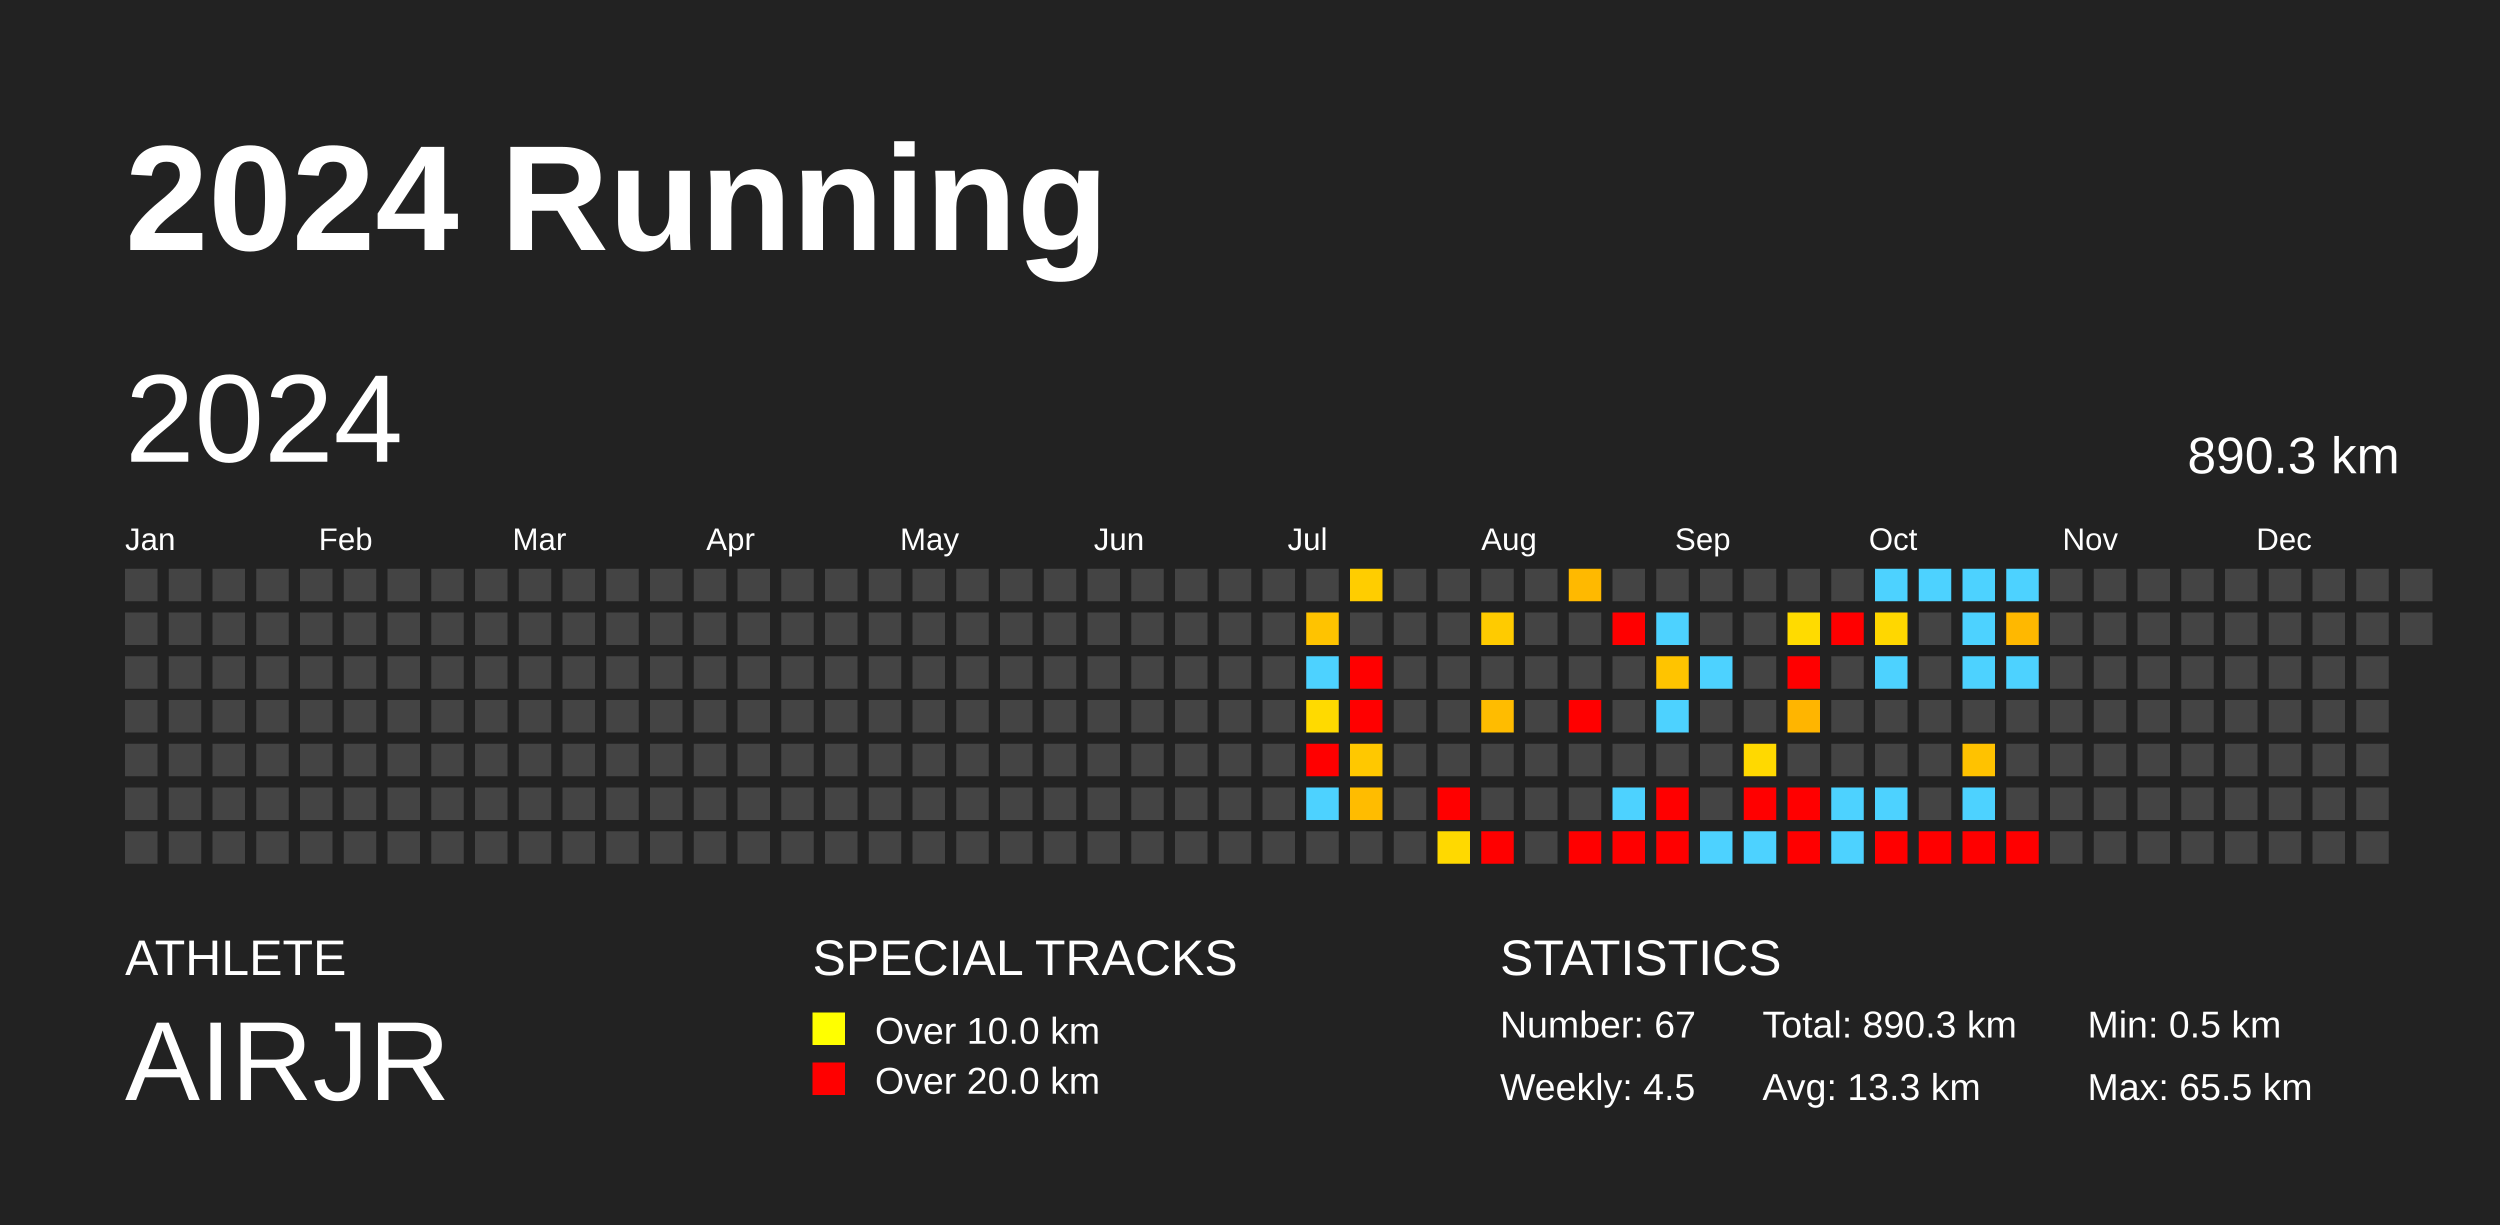
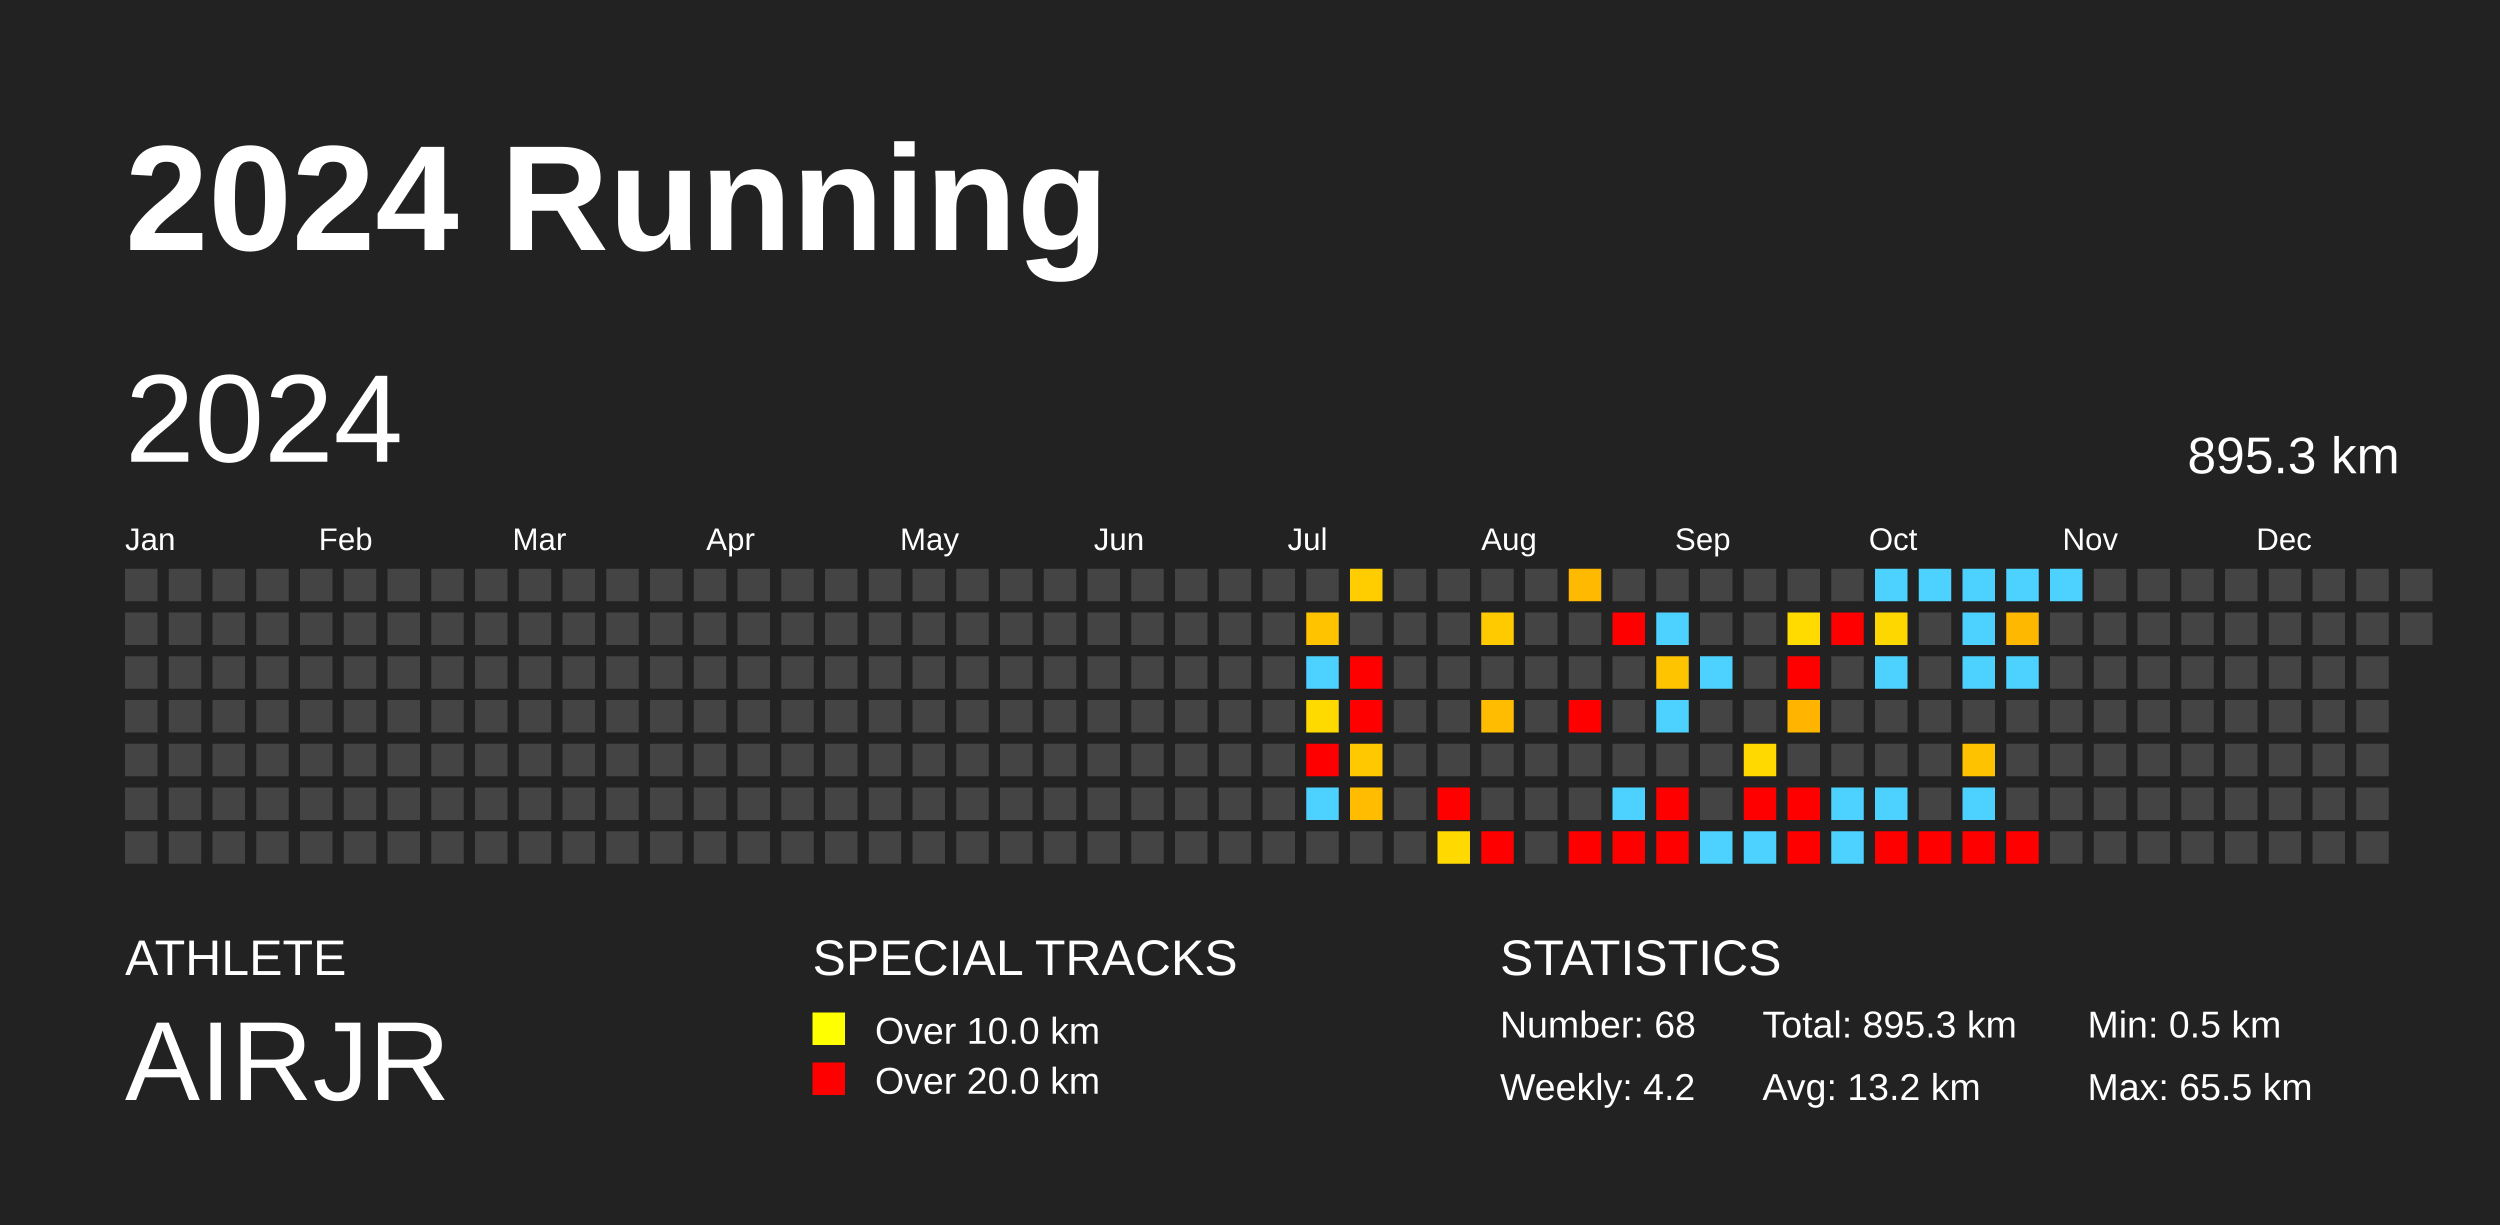
<svg xmlns="http://www.w3.org/2000/svg" baseProfile="full" height="98mm" version="1.1" viewBox="0,0,200,98" width="200mm">
  <defs />
  <rect fill="#222222" height="98" width="200" x="0" y="0" />
  <text fill="#FFFFFF" style="font-size:12px; font-family:Arial; font-weight:bold;" x="10" y="20">2024 Running</text>
  <text fill="#FFFFFF" style="font-size:4px; font-family:Arial" x="10" y="78">ATHLETE</text>
  <text fill="#FFFFFF" style="font-size:9px; font-family:Arial" x="10" y="88">AIRJR</text>
  <text fill="#FFFFFF" style="font-size:4px; font-family:Arial" x="65" y="78">SPECIAL TRACKS</text>
  <rect fill="yellow" height="2.6" width="2.6" x="65" y="81" />
  <text fill="#FFFFFF" style="font-size:3px; font-family:Arial" x="70" y="83.5">Over 10.0 km</text>
  <rect fill="red" height="2.6" width="2.6" x="65" y="85" />
  <text fill="#FFFFFF" style="font-size:3px; font-family:Arial" x="70" y="87.5">Over 20.0 km</text>
  <text fill="#FFFFFF" style="font-size:4px; font-family:Arial" x="120" y="78">STATISTICS</text>
-   <text fill="#FFFFFF" style="font-size:3px; font-family:Arial" x="120" y="83">Number: 67</text>
-   <text fill="#FFFFFF" style="font-size:3px; font-family:Arial" x="120" y="88">Weekly: 4.5</text>
-   <text fill="#FFFFFF" style="font-size:3px; font-family:Arial" x="141" y="83">Total: 890.3 km</text>
-   <text fill="#FFFFFF" style="font-size:3px; font-family:Arial" x="141" y="88">Avg: 13.3 km</text>
+   <text fill="#FFFFFF" style="font-size:3px; font-family:Arial" x="120" y="83">Number: 68</text>
+   <text fill="#FFFFFF" style="font-size:3px; font-family:Arial" x="120" y="88">Weekly: 4.2</text>
+   <text fill="#FFFFFF" style="font-size:3px; font-family:Arial" x="141" y="83">Total: 895.3 km</text>
+   <text fill="#FFFFFF" style="font-size:3px; font-family:Arial" x="141" y="88">Avg: 13.2 km</text>
  <text fill="#FFFFFF" style="font-size:3px; font-family:Arial" x="167" y="83">Min: 0.5 km</text>
  <text fill="#FFFFFF" style="font-size:3px; font-family:Arial" x="167" y="88">Max: 65.5 km</text>
  <text dominant-baseline="hanging" fill="#FFFFFF" style="font-size:10.0px; font-family:Arial;" x="10" y="30">2024</text>
-   <text dominant-baseline="hanging" fill="#FFFFFF" style="font-size:4.125px; font-family:Arial;" x="175" y="35">890.3 km</text>
+   <text dominant-baseline="hanging" fill="#FFFFFF" style="font-size:4.125px; font-family:Arial;" x="175" y="35">895.3 km</text>
  <text fill="#FFFFFF" style="font-size:2.5px; font-family:Arial" x="10.0" y="44">Jan</text>
  <text fill="#FFFFFF" style="font-size:2.5px; font-family:Arial" x="25.5" y="44">Feb</text>
  <text fill="#FFFFFF" style="font-size:2.5px; font-family:Arial" x="41.0" y="44">Mar</text>
  <text fill="#FFFFFF" style="font-size:2.5px; font-family:Arial" x="56.5" y="44">Apr</text>
  <text fill="#FFFFFF" style="font-size:2.5px; font-family:Arial" x="72.0" y="44">May</text>
  <text fill="#FFFFFF" style="font-size:2.5px; font-family:Arial" x="87.5" y="44">Jun</text>
  <text fill="#FFFFFF" style="font-size:2.5px; font-family:Arial" x="103.0" y="44">Jul</text>
  <text fill="#FFFFFF" style="font-size:2.5px; font-family:Arial" x="118.5" y="44">Aug</text>
  <text fill="#FFFFFF" style="font-size:2.5px; font-family:Arial" x="134.0" y="44">Sep</text>
  <text fill="#FFFFFF" style="font-size:2.5px; font-family:Arial" x="149.5" y="44">Oct</text>
  <text fill="#FFFFFF" style="font-size:2.5px; font-family:Arial" x="165.0" y="44">Nov</text>
  <text fill="#FFFFFF" style="font-size:2.5px; font-family:Arial" x="180.5" y="44">Dec</text>
  <rect fill="#444444" height="2.6" width="2.6" x="10.0" y="45.5" />
  <rect fill="#444444" height="2.6" width="2.6" x="10.0" y="49.0" />
  <rect fill="#444444" height="2.6" width="2.6" x="10.0" y="52.5" />
  <rect fill="#444444" height="2.6" width="2.6" x="10.0" y="56.0" />
  <rect fill="#444444" height="2.6" width="2.6" x="10.0" y="59.5" />
  <rect fill="#444444" height="2.6" width="2.6" x="10.0" y="63.0" />
  <rect fill="#444444" height="2.6" width="2.6" x="10.0" y="66.5" />
  <rect fill="#444444" height="2.6" width="2.6" x="13.5" y="45.5" />
  <rect fill="#444444" height="2.6" width="2.6" x="13.5" y="49.0" />
  <rect fill="#444444" height="2.6" width="2.6" x="13.5" y="52.5" />
  <rect fill="#444444" height="2.6" width="2.6" x="13.5" y="56.0" />
  <rect fill="#444444" height="2.6" width="2.6" x="13.5" y="59.5" />
  <rect fill="#444444" height="2.6" width="2.6" x="13.5" y="63.0" />
  <rect fill="#444444" height="2.6" width="2.6" x="13.5" y="66.5" />
  <rect fill="#444444" height="2.6" width="2.6" x="17.0" y="45.5" />
  <rect fill="#444444" height="2.6" width="2.6" x="17.0" y="49.0" />
  <rect fill="#444444" height="2.6" width="2.6" x="17.0" y="52.5" />
  <rect fill="#444444" height="2.6" width="2.6" x="17.0" y="56.0" />
  <rect fill="#444444" height="2.6" width="2.6" x="17.0" y="59.5" />
  <rect fill="#444444" height="2.6" width="2.6" x="17.0" y="63.0" />
  <rect fill="#444444" height="2.6" width="2.6" x="17.0" y="66.5" />
  <rect fill="#444444" height="2.6" width="2.6" x="20.5" y="45.5" />
  <rect fill="#444444" height="2.6" width="2.6" x="20.5" y="49.0" />
  <rect fill="#444444" height="2.6" width="2.6" x="20.5" y="52.5" />
  <rect fill="#444444" height="2.6" width="2.6" x="20.5" y="56.0" />
  <rect fill="#444444" height="2.6" width="2.6" x="20.5" y="59.5" />
  <rect fill="#444444" height="2.6" width="2.6" x="20.5" y="63.0" />
  <rect fill="#444444" height="2.6" width="2.6" x="20.5" y="66.5" />
  <rect fill="#444444" height="2.6" width="2.6" x="24.0" y="45.5" />
  <rect fill="#444444" height="2.6" width="2.6" x="24.0" y="49.0" />
  <rect fill="#444444" height="2.6" width="2.6" x="24.0" y="52.5" />
  <rect fill="#444444" height="2.6" width="2.6" x="24.0" y="56.0" />
  <rect fill="#444444" height="2.6" width="2.6" x="24.0" y="59.5" />
  <rect fill="#444444" height="2.6" width="2.6" x="24.0" y="63.0" />
  <rect fill="#444444" height="2.6" width="2.6" x="24.0" y="66.5" />
  <rect fill="#444444" height="2.6" width="2.6" x="27.5" y="45.5" />
  <rect fill="#444444" height="2.6" width="2.6" x="27.5" y="49.0" />
  <rect fill="#444444" height="2.6" width="2.6" x="27.5" y="52.5" />
  <rect fill="#444444" height="2.6" width="2.6" x="27.5" y="56.0" />
  <rect fill="#444444" height="2.6" width="2.6" x="27.5" y="59.5" />
  <rect fill="#444444" height="2.6" width="2.6" x="27.5" y="63.0" />
  <rect fill="#444444" height="2.6" width="2.6" x="27.5" y="66.5" />
  <rect fill="#444444" height="2.6" width="2.6" x="31.0" y="45.5" />
  <rect fill="#444444" height="2.6" width="2.6" x="31.0" y="49.0" />
  <rect fill="#444444" height="2.6" width="2.6" x="31.0" y="52.5" />
  <rect fill="#444444" height="2.6" width="2.6" x="31.0" y="56.0" />
  <rect fill="#444444" height="2.6" width="2.6" x="31.0" y="59.5" />
  <rect fill="#444444" height="2.6" width="2.6" x="31.0" y="63.0" />
  <rect fill="#444444" height="2.6" width="2.6" x="31.0" y="66.5" />
  <rect fill="#444444" height="2.6" width="2.6" x="34.5" y="45.5" />
  <rect fill="#444444" height="2.6" width="2.6" x="34.5" y="49.0" />
  <rect fill="#444444" height="2.6" width="2.6" x="34.5" y="52.5" />
  <rect fill="#444444" height="2.6" width="2.6" x="34.5" y="56.0" />
  <rect fill="#444444" height="2.6" width="2.6" x="34.5" y="59.5" />
  <rect fill="#444444" height="2.6" width="2.6" x="34.5" y="63.0" />
  <rect fill="#444444" height="2.6" width="2.6" x="34.5" y="66.5" />
  <rect fill="#444444" height="2.6" width="2.6" x="38.0" y="45.5" />
  <rect fill="#444444" height="2.6" width="2.6" x="38.0" y="49.0" />
  <rect fill="#444444" height="2.6" width="2.6" x="38.0" y="52.5" />
  <rect fill="#444444" height="2.6" width="2.6" x="38.0" y="56.0" />
  <rect fill="#444444" height="2.6" width="2.6" x="38.0" y="59.5" />
  <rect fill="#444444" height="2.6" width="2.6" x="38.0" y="63.0" />
  <rect fill="#444444" height="2.6" width="2.6" x="38.0" y="66.5" />
  <rect fill="#444444" height="2.6" width="2.6" x="41.5" y="45.5" />
  <rect fill="#444444" height="2.6" width="2.6" x="41.5" y="49.0" />
  <rect fill="#444444" height="2.6" width="2.6" x="41.5" y="52.5" />
  <rect fill="#444444" height="2.6" width="2.6" x="41.5" y="56.0" />
  <rect fill="#444444" height="2.6" width="2.6" x="41.5" y="59.5" />
  <rect fill="#444444" height="2.6" width="2.6" x="41.5" y="63.0" />
  <rect fill="#444444" height="2.6" width="2.6" x="41.5" y="66.5" />
  <rect fill="#444444" height="2.6" width="2.6" x="45.0" y="45.5" />
  <rect fill="#444444" height="2.6" width="2.6" x="45.0" y="49.0" />
  <rect fill="#444444" height="2.6" width="2.6" x="45.0" y="52.5" />
  <rect fill="#444444" height="2.6" width="2.6" x="45.0" y="56.0" />
  <rect fill="#444444" height="2.6" width="2.6" x="45.0" y="59.5" />
  <rect fill="#444444" height="2.6" width="2.6" x="45.0" y="63.0" />
  <rect fill="#444444" height="2.6" width="2.6" x="45.0" y="66.5" />
  <rect fill="#444444" height="2.6" width="2.6" x="48.5" y="45.5" />
  <rect fill="#444444" height="2.6" width="2.6" x="48.5" y="49.0" />
  <rect fill="#444444" height="2.6" width="2.6" x="48.5" y="52.5" />
  <rect fill="#444444" height="2.6" width="2.6" x="48.5" y="56.0" />
  <rect fill="#444444" height="2.6" width="2.6" x="48.5" y="59.5" />
  <rect fill="#444444" height="2.6" width="2.6" x="48.5" y="63.0" />
  <rect fill="#444444" height="2.6" width="2.6" x="48.5" y="66.5" />
  <rect fill="#444444" height="2.6" width="2.6" x="52.0" y="45.5" />
  <rect fill="#444444" height="2.6" width="2.6" x="52.0" y="49.0" />
  <rect fill="#444444" height="2.6" width="2.6" x="52.0" y="52.5" />
  <rect fill="#444444" height="2.6" width="2.6" x="52.0" y="56.0" />
  <rect fill="#444444" height="2.6" width="2.6" x="52.0" y="59.5" />
  <rect fill="#444444" height="2.6" width="2.6" x="52.0" y="63.0" />
  <rect fill="#444444" height="2.6" width="2.6" x="52.0" y="66.5" />
  <rect fill="#444444" height="2.6" width="2.6" x="55.5" y="45.5" />
  <rect fill="#444444" height="2.6" width="2.6" x="55.5" y="49.0" />
  <rect fill="#444444" height="2.6" width="2.6" x="55.5" y="52.5" />
  <rect fill="#444444" height="2.6" width="2.6" x="55.5" y="56.0" />
  <rect fill="#444444" height="2.6" width="2.6" x="55.5" y="59.5" />
  <rect fill="#444444" height="2.6" width="2.6" x="55.5" y="63.0" />
  <rect fill="#444444" height="2.6" width="2.6" x="55.5" y="66.5" />
  <rect fill="#444444" height="2.6" width="2.6" x="59.0" y="45.5" />
  <rect fill="#444444" height="2.6" width="2.6" x="59.0" y="49.0" />
  <rect fill="#444444" height="2.6" width="2.6" x="59.0" y="52.5" />
  <rect fill="#444444" height="2.6" width="2.6" x="59.0" y="56.0" />
  <rect fill="#444444" height="2.6" width="2.6" x="59.0" y="59.5" />
  <rect fill="#444444" height="2.6" width="2.6" x="59.0" y="63.0" />
  <rect fill="#444444" height="2.6" width="2.6" x="59.0" y="66.5" />
  <rect fill="#444444" height="2.6" width="2.6" x="62.5" y="45.5" />
  <rect fill="#444444" height="2.6" width="2.6" x="62.5" y="49.0" />
  <rect fill="#444444" height="2.6" width="2.6" x="62.5" y="52.5" />
  <rect fill="#444444" height="2.6" width="2.6" x="62.5" y="56.0" />
  <rect fill="#444444" height="2.6" width="2.6" x="62.5" y="59.5" />
  <rect fill="#444444" height="2.6" width="2.6" x="62.5" y="63.0" />
  <rect fill="#444444" height="2.6" width="2.6" x="62.5" y="66.5" />
  <rect fill="#444444" height="2.6" width="2.6" x="66.0" y="45.5" />
  <rect fill="#444444" height="2.6" width="2.6" x="66.0" y="49.0" />
  <rect fill="#444444" height="2.6" width="2.6" x="66.0" y="52.5" />
  <rect fill="#444444" height="2.6" width="2.6" x="66.0" y="56.0" />
  <rect fill="#444444" height="2.6" width="2.6" x="66.0" y="59.5" />
  <rect fill="#444444" height="2.6" width="2.6" x="66.0" y="63.0" />
  <rect fill="#444444" height="2.6" width="2.6" x="66.0" y="66.5" />
  <rect fill="#444444" height="2.6" width="2.6" x="69.5" y="45.5" />
  <rect fill="#444444" height="2.6" width="2.6" x="69.5" y="49.0" />
  <rect fill="#444444" height="2.6" width="2.6" x="69.5" y="52.5" />
  <rect fill="#444444" height="2.6" width="2.6" x="69.5" y="56.0" />
  <rect fill="#444444" height="2.6" width="2.6" x="69.5" y="59.5" />
  <rect fill="#444444" height="2.6" width="2.6" x="69.5" y="63.0" />
  <rect fill="#444444" height="2.6" width="2.6" x="69.5" y="66.5" />
  <rect fill="#444444" height="2.6" width="2.6" x="73.0" y="45.5" />
  <rect fill="#444444" height="2.6" width="2.6" x="73.0" y="49.0" />
  <rect fill="#444444" height="2.6" width="2.6" x="73.0" y="52.5" />
  <rect fill="#444444" height="2.6" width="2.6" x="73.0" y="56.0" />
  <rect fill="#444444" height="2.6" width="2.6" x="73.0" y="59.5" />
  <rect fill="#444444" height="2.6" width="2.6" x="73.0" y="63.0" />
  <rect fill="#444444" height="2.6" width="2.6" x="73.0" y="66.5" />
  <rect fill="#444444" height="2.6" width="2.6" x="76.5" y="45.5" />
  <rect fill="#444444" height="2.6" width="2.6" x="76.5" y="49.0" />
  <rect fill="#444444" height="2.6" width="2.6" x="76.5" y="52.5" />
  <rect fill="#444444" height="2.6" width="2.6" x="76.5" y="56.0" />
  <rect fill="#444444" height="2.6" width="2.6" x="76.5" y="59.5" />
  <rect fill="#444444" height="2.6" width="2.6" x="76.5" y="63.0" />
  <rect fill="#444444" height="2.6" width="2.6" x="76.5" y="66.5" />
  <rect fill="#444444" height="2.6" width="2.6" x="80.0" y="45.5" />
  <rect fill="#444444" height="2.6" width="2.6" x="80.0" y="49.0" />
  <rect fill="#444444" height="2.6" width="2.6" x="80.0" y="52.5" />
  <rect fill="#444444" height="2.6" width="2.6" x="80.0" y="56.0" />
  <rect fill="#444444" height="2.6" width="2.6" x="80.0" y="59.5" />
  <rect fill="#444444" height="2.6" width="2.6" x="80.0" y="63.0" />
  <rect fill="#444444" height="2.6" width="2.6" x="80.0" y="66.5" />
  <rect fill="#444444" height="2.6" width="2.6" x="83.5" y="45.5" />
  <rect fill="#444444" height="2.6" width="2.6" x="83.5" y="49.0" />
  <rect fill="#444444" height="2.6" width="2.6" x="83.5" y="52.5" />
  <rect fill="#444444" height="2.6" width="2.6" x="83.5" y="56.0" />
  <rect fill="#444444" height="2.6" width="2.6" x="83.5" y="59.5" />
  <rect fill="#444444" height="2.6" width="2.6" x="83.5" y="63.0" />
  <rect fill="#444444" height="2.6" width="2.6" x="83.5" y="66.5" />
  <rect fill="#444444" height="2.6" width="2.6" x="87.0" y="45.5" />
  <rect fill="#444444" height="2.6" width="2.6" x="87.0" y="49.0" />
  <rect fill="#444444" height="2.6" width="2.6" x="87.0" y="52.5" />
  <rect fill="#444444" height="2.6" width="2.6" x="87.0" y="56.0" />
  <rect fill="#444444" height="2.6" width="2.6" x="87.0" y="59.5" />
  <rect fill="#444444" height="2.6" width="2.6" x="87.0" y="63.0" />
  <rect fill="#444444" height="2.6" width="2.6" x="87.0" y="66.5" />
  <rect fill="#444444" height="2.6" width="2.6" x="90.5" y="45.5" />
  <rect fill="#444444" height="2.6" width="2.6" x="90.5" y="49.0" />
  <rect fill="#444444" height="2.6" width="2.6" x="90.5" y="52.5" />
  <rect fill="#444444" height="2.6" width="2.6" x="90.5" y="56.0" />
  <rect fill="#444444" height="2.6" width="2.6" x="90.5" y="59.5" />
  <rect fill="#444444" height="2.6" width="2.6" x="90.5" y="63.0" />
  <rect fill="#444444" height="2.6" width="2.6" x="90.5" y="66.5" />
  <rect fill="#444444" height="2.6" width="2.6" x="94.0" y="45.5" />
  <rect fill="#444444" height="2.6" width="2.6" x="94.0" y="49.0" />
  <rect fill="#444444" height="2.6" width="2.6" x="94.0" y="52.5" />
  <rect fill="#444444" height="2.6" width="2.6" x="94.0" y="56.0" />
  <rect fill="#444444" height="2.6" width="2.6" x="94.0" y="59.5" />
  <rect fill="#444444" height="2.6" width="2.6" x="94.0" y="63.0" />
  <rect fill="#444444" height="2.6" width="2.6" x="94.0" y="66.5" />
  <rect fill="#444444" height="2.6" width="2.6" x="97.5" y="45.5" />
  <rect fill="#444444" height="2.6" width="2.6" x="97.5" y="49.0" />
  <rect fill="#444444" height="2.6" width="2.6" x="97.5" y="52.5" />
  <rect fill="#444444" height="2.6" width="2.6" x="97.5" y="56.0" />
  <rect fill="#444444" height="2.6" width="2.6" x="97.5" y="59.5" />
  <rect fill="#444444" height="2.6" width="2.6" x="97.5" y="63.0" />
  <rect fill="#444444" height="2.6" width="2.6" x="97.5" y="66.5" />
  <rect fill="#444444" height="2.6" width="2.6" x="101.0" y="45.5" />
  <rect fill="#444444" height="2.6" width="2.6" x="101.0" y="49.0" />
  <rect fill="#444444" height="2.6" width="2.6" x="101.0" y="52.5" />
  <rect fill="#444444" height="2.6" width="2.6" x="101.0" y="56.0" />
  <rect fill="#444444" height="2.6" width="2.6" x="101.0" y="59.5" />
  <rect fill="#444444" height="2.6" width="2.6" x="101.0" y="63.0" />
  <rect fill="#444444" height="2.6" width="2.6" x="101.0" y="66.5" />
  <rect fill="#444444" height="2.6" width="2.6" x="104.5" y="45.5" />
  <rect fill="#ffc300" height="2.6" width="2.6" x="104.5" y="49.0" />
  <rect fill="#4dd2ff" height="2.6" width="2.6" x="104.5" y="52.5" />
  <rect fill="#ffda00" height="2.6" width="2.6" x="104.5" y="56.0" />
  <rect fill="red" height="2.6" width="2.6" x="104.5" y="59.5" />
  <rect fill="#4dd2ff" height="2.6" width="2.6" x="104.5" y="63.0" />
  <rect fill="#444444" height="2.6" width="2.6" x="104.5" y="66.5" />
  <rect fill="#ffcd00" height="2.6" width="2.6" x="108.0" y="45.5" />
  <rect fill="#444444" height="2.6" width="2.6" x="108.0" y="49.0" />
  <rect fill="red" height="2.6" width="2.6" x="108.0" y="52.5" />
  <rect fill="red" height="2.6" width="2.6" x="108.0" y="56.0" />
  <rect fill="#ffc800" height="2.6" width="2.6" x="108.0" y="59.5" />
  <rect fill="#ffbc00" height="2.6" width="2.6" x="108.0" y="63.0" />
  <rect fill="#444444" height="2.6" width="2.6" x="108.0" y="66.5" />
  <rect fill="#444444" height="2.6" width="2.6" x="111.5" y="45.5" />
  <rect fill="#444444" height="2.6" width="2.6" x="111.5" y="49.0" />
  <rect fill="#444444" height="2.6" width="2.6" x="111.5" y="52.5" />
  <rect fill="#444444" height="2.6" width="2.6" x="111.5" y="56.0" />
  <rect fill="#444444" height="2.6" width="2.6" x="111.5" y="59.5" />
  <rect fill="#444444" height="2.6" width="2.6" x="111.5" y="63.0" />
  <rect fill="#444444" height="2.6" width="2.6" x="111.5" y="66.5" />
  <rect fill="#444444" height="2.6" width="2.6" x="115.0" y="45.5" />
  <rect fill="#444444" height="2.6" width="2.6" x="115.0" y="49.0" />
  <rect fill="#444444" height="2.6" width="2.6" x="115.0" y="52.5" />
  <rect fill="#444444" height="2.6" width="2.6" x="115.0" y="56.0" />
  <rect fill="#444444" height="2.6" width="2.6" x="115.0" y="59.5" />
  <rect fill="red" height="2.6" width="2.6" x="115.0" y="63.0" />
  <rect fill="#ffd900" height="2.6" width="2.6" x="115.0" y="66.5" />
  <rect fill="#444444" height="2.6" width="2.6" x="118.5" y="45.5" />
  <rect fill="#ffcb00" height="2.6" width="2.6" x="118.5" y="49.0" />
  <rect fill="#444444" height="2.6" width="2.6" x="118.5" y="52.5" />
  <rect fill="#ffbc00" height="2.6" width="2.6" x="118.5" y="56.0" />
  <rect fill="#444444" height="2.6" width="2.6" x="118.5" y="59.5" />
  <rect fill="#444444" height="2.6" width="2.6" x="118.5" y="63.0" />
  <rect fill="red" height="2.6" width="2.6" x="118.5" y="66.5" />
  <rect fill="#444444" height="2.6" width="2.6" x="122.0" y="45.5" />
  <rect fill="#444444" height="2.6" width="2.6" x="122.0" y="49.0" />
  <rect fill="#444444" height="2.6" width="2.6" x="122.0" y="52.5" />
  <rect fill="#444444" height="2.6" width="2.6" x="122.0" y="56.0" />
  <rect fill="#444444" height="2.6" width="2.6" x="122.0" y="59.5" />
  <rect fill="#444444" height="2.6" width="2.6" x="122.0" y="63.0" />
  <rect fill="#444444" height="2.6" width="2.6" x="122.0" y="66.5" />
  <rect fill="#ffb900" height="2.6" width="2.6" x="125.5" y="45.5" />
  <rect fill="#444444" height="2.6" width="2.6" x="125.5" y="49.0" />
  <rect fill="#444444" height="2.6" width="2.6" x="125.5" y="52.5" />
  <rect fill="red" height="2.6" width="2.6" x="125.5" y="56.0" />
  <rect fill="#444444" height="2.6" width="2.6" x="125.5" y="59.5" />
  <rect fill="#444444" height="2.6" width="2.6" x="125.5" y="63.0" />
  <rect fill="red" height="2.6" width="2.6" x="125.5" y="66.5" />
  <rect fill="#444444" height="2.6" width="2.6" x="129.0" y="45.5" />
  <rect fill="red" height="2.6" width="2.6" x="129.0" y="49.0" />
  <rect fill="#444444" height="2.6" width="2.6" x="129.0" y="52.5" />
  <rect fill="#444444" height="2.6" width="2.6" x="129.0" y="56.0" />
  <rect fill="#444444" height="2.6" width="2.6" x="129.0" y="59.5" />
  <rect fill="#4dd2ff" height="2.6" width="2.6" x="129.0" y="63.0" />
  <rect fill="red" height="2.6" width="2.6" x="129.0" y="66.5" />
  <rect fill="#444444" height="2.6" width="2.6" x="132.5" y="45.5" />
  <rect fill="#4dd2ff" height="2.6" width="2.6" x="132.5" y="49.0" />
  <rect fill="#ffc400" height="2.6" width="2.6" x="132.5" y="52.5" />
  <rect fill="#4dd2ff" height="2.6" width="2.6" x="132.5" y="56.0" />
  <rect fill="#444444" height="2.6" width="2.6" x="132.5" y="59.5" />
  <rect fill="red" height="2.6" width="2.6" x="132.5" y="63.0" />
  <rect fill="red" height="2.6" width="2.6" x="132.5" y="66.5" />
  <rect fill="#444444" height="2.6" width="2.6" x="136.0" y="45.5" />
  <rect fill="#444444" height="2.6" width="2.6" x="136.0" y="49.0" />
  <rect fill="#4dd2ff" height="2.6" width="2.6" x="136.0" y="52.5" />
  <rect fill="#444444" height="2.6" width="2.6" x="136.0" y="56.0" />
  <rect fill="#444444" height="2.6" width="2.6" x="136.0" y="59.5" />
  <rect fill="#444444" height="2.6" width="2.6" x="136.0" y="63.0" />
  <rect fill="#4dd2ff" height="2.6" width="2.6" x="136.0" y="66.5" />
  <rect fill="#444444" height="2.6" width="2.6" x="139.5" y="45.5" />
  <rect fill="#444444" height="2.6" width="2.6" x="139.5" y="49.0" />
  <rect fill="#444444" height="2.6" width="2.6" x="139.5" y="52.5" />
  <rect fill="#444444" height="2.6" width="2.6" x="139.5" y="56.0" />
  <rect fill="#ffd900" height="2.6" width="2.6" x="139.5" y="59.5" />
  <rect fill="red" height="2.6" width="2.6" x="139.5" y="63.0" />
  <rect fill="#4dd2ff" height="2.6" width="2.6" x="139.5" y="66.5" />
  <rect fill="#444444" height="2.6" width="2.6" x="143.0" y="45.5" />
  <rect fill="#ffdb00" height="2.6" width="2.6" x="143.0" y="49.0" />
  <rect fill="red" height="2.6" width="2.6" x="143.0" y="52.5" />
  <rect fill="#ffb500" height="2.6" width="2.6" x="143.0" y="56.0" />
  <rect fill="#444444" height="2.6" width="2.6" x="143.0" y="59.5" />
  <rect fill="red" height="2.6" width="2.6" x="143.0" y="63.0" />
  <rect fill="red" height="2.6" width="2.6" x="143.0" y="66.5" />
  <rect fill="#444444" height="2.6" width="2.6" x="146.5" y="45.5" />
  <rect fill="red" height="2.6" width="2.6" x="146.5" y="49.0" />
  <rect fill="#444444" height="2.6" width="2.6" x="146.5" y="52.5" />
  <rect fill="#444444" height="2.6" width="2.6" x="146.5" y="56.0" />
  <rect fill="#444444" height="2.6" width="2.6" x="146.5" y="59.5" />
  <rect fill="#4dd2ff" height="2.6" width="2.6" x="146.5" y="63.0" />
  <rect fill="#4dd2ff" height="2.6" width="2.6" x="146.5" y="66.5" />
  <rect fill="#4dd2ff" height="2.6" width="2.6" x="150.0" y="45.5" />
  <rect fill="#ffd700" height="2.6" width="2.6" x="150.0" y="49.0" />
  <rect fill="#4dd2ff" height="2.6" width="2.6" x="150.0" y="52.5" />
  <rect fill="#444444" height="2.6" width="2.6" x="150.0" y="56.0" />
  <rect fill="#444444" height="2.6" width="2.6" x="150.0" y="59.5" />
  <rect fill="#4dd2ff" height="2.6" width="2.6" x="150.0" y="63.0" />
  <rect fill="red" height="2.6" width="2.6" x="150.0" y="66.5" />
  <rect fill="#4dd2ff" height="2.6" width="2.6" x="153.5" y="45.5" />
  <rect fill="#444444" height="2.6" width="2.6" x="153.5" y="49.0" />
  <rect fill="#444444" height="2.6" width="2.6" x="153.5" y="52.5" />
  <rect fill="#444444" height="2.6" width="2.6" x="153.5" y="56.0" />
  <rect fill="#444444" height="2.6" width="2.6" x="153.5" y="59.5" />
  <rect fill="#444444" height="2.6" width="2.6" x="153.5" y="63.0" />
  <rect fill="red" height="2.6" width="2.6" x="153.5" y="66.5" />
  <rect fill="#4dd2ff" height="2.6" width="2.6" x="157.0" y="45.5" />
  <rect fill="#4dd2ff" height="2.6" width="2.6" x="157.0" y="49.0" />
  <rect fill="#4dd2ff" height="2.6" width="2.6" x="157.0" y="52.5" />
  <rect fill="#444444" height="2.6" width="2.6" x="157.0" y="56.0" />
  <rect fill="#ffc200" height="2.6" width="2.6" x="157.0" y="59.5" />
  <rect fill="#4dd2ff" height="2.6" width="2.6" x="157.0" y="63.0" />
  <rect fill="red" height="2.6" width="2.6" x="157.0" y="66.5" />
  <rect fill="#4dd2ff" height="2.6" width="2.6" x="160.5" y="45.5" />
  <rect fill="#ffb800" height="2.6" width="2.6" x="160.5" y="49.0" />
  <rect fill="#4dd2ff" height="2.6" width="2.6" x="160.5" y="52.5" />
  <rect fill="#444444" height="2.6" width="2.6" x="160.5" y="56.0" />
  <rect fill="#444444" height="2.6" width="2.6" x="160.5" y="59.5" />
  <rect fill="#444444" height="2.6" width="2.6" x="160.5" y="63.0" />
  <rect fill="red" height="2.6" width="2.6" x="160.5" y="66.5" />
-   <rect fill="#444444" height="2.6" width="2.6" x="164.0" y="45.5" />
+   <rect fill="#4dd2ff" height="2.6" width="2.6" x="164.0" y="45.5" />
  <rect fill="#444444" height="2.6" width="2.6" x="164.0" y="49.0" />
  <rect fill="#444444" height="2.6" width="2.6" x="164.0" y="52.5" />
  <rect fill="#444444" height="2.6" width="2.6" x="164.0" y="56.0" />
  <rect fill="#444444" height="2.6" width="2.6" x="164.0" y="59.5" />
  <rect fill="#444444" height="2.6" width="2.6" x="164.0" y="63.0" />
  <rect fill="#444444" height="2.6" width="2.6" x="164.0" y="66.5" />
  <rect fill="#444444" height="2.6" width="2.6" x="167.5" y="45.5" />
  <rect fill="#444444" height="2.6" width="2.6" x="167.5" y="49.0" />
  <rect fill="#444444" height="2.6" width="2.6" x="167.5" y="52.5" />
  <rect fill="#444444" height="2.6" width="2.6" x="167.5" y="56.0" />
  <rect fill="#444444" height="2.6" width="2.6" x="167.5" y="59.5" />
  <rect fill="#444444" height="2.6" width="2.6" x="167.5" y="63.0" />
  <rect fill="#444444" height="2.6" width="2.6" x="167.5" y="66.5" />
  <rect fill="#444444" height="2.6" width="2.6" x="171.0" y="45.5" />
  <rect fill="#444444" height="2.6" width="2.6" x="171.0" y="49.0" />
  <rect fill="#444444" height="2.6" width="2.6" x="171.0" y="52.5" />
  <rect fill="#444444" height="2.6" width="2.6" x="171.0" y="56.0" />
  <rect fill="#444444" height="2.6" width="2.6" x="171.0" y="59.5" />
  <rect fill="#444444" height="2.6" width="2.6" x="171.0" y="63.0" />
  <rect fill="#444444" height="2.6" width="2.6" x="171.0" y="66.5" />
  <rect fill="#444444" height="2.6" width="2.6" x="174.5" y="45.5" />
  <rect fill="#444444" height="2.6" width="2.6" x="174.5" y="49.0" />
  <rect fill="#444444" height="2.6" width="2.6" x="174.5" y="52.5" />
  <rect fill="#444444" height="2.6" width="2.6" x="174.5" y="56.0" />
  <rect fill="#444444" height="2.6" width="2.6" x="174.5" y="59.5" />
  <rect fill="#444444" height="2.6" width="2.6" x="174.5" y="63.0" />
  <rect fill="#444444" height="2.6" width="2.6" x="174.5" y="66.5" />
  <rect fill="#444444" height="2.6" width="2.6" x="178.0" y="45.5" />
  <rect fill="#444444" height="2.6" width="2.6" x="178.0" y="49.0" />
  <rect fill="#444444" height="2.6" width="2.6" x="178.0" y="52.5" />
  <rect fill="#444444" height="2.6" width="2.6" x="178.0" y="56.0" />
  <rect fill="#444444" height="2.6" width="2.6" x="178.0" y="59.5" />
  <rect fill="#444444" height="2.6" width="2.6" x="178.0" y="63.0" />
  <rect fill="#444444" height="2.6" width="2.6" x="178.0" y="66.5" />
  <rect fill="#444444" height="2.6" width="2.6" x="181.5" y="45.5" />
  <rect fill="#444444" height="2.6" width="2.6" x="181.5" y="49.0" />
  <rect fill="#444444" height="2.6" width="2.6" x="181.5" y="52.5" />
  <rect fill="#444444" height="2.6" width="2.6" x="181.5" y="56.0" />
  <rect fill="#444444" height="2.6" width="2.6" x="181.5" y="59.5" />
  <rect fill="#444444" height="2.6" width="2.6" x="181.5" y="63.0" />
  <rect fill="#444444" height="2.6" width="2.6" x="181.5" y="66.5" />
  <rect fill="#444444" height="2.6" width="2.6" x="185.0" y="45.5" />
  <rect fill="#444444" height="2.6" width="2.6" x="185.0" y="49.0" />
  <rect fill="#444444" height="2.6" width="2.6" x="185.0" y="52.5" />
  <rect fill="#444444" height="2.6" width="2.6" x="185.0" y="56.0" />
  <rect fill="#444444" height="2.6" width="2.6" x="185.0" y="59.5" />
  <rect fill="#444444" height="2.6" width="2.6" x="185.0" y="63.0" />
  <rect fill="#444444" height="2.6" width="2.6" x="185.0" y="66.5" />
  <rect fill="#444444" height="2.6" width="2.6" x="188.5" y="45.5" />
  <rect fill="#444444" height="2.6" width="2.6" x="188.5" y="49.0" />
  <rect fill="#444444" height="2.6" width="2.6" x="188.5" y="52.5" />
  <rect fill="#444444" height="2.6" width="2.6" x="188.5" y="56.0" />
  <rect fill="#444444" height="2.6" width="2.6" x="188.5" y="59.5" />
  <rect fill="#444444" height="2.6" width="2.6" x="188.5" y="63.0" />
  <rect fill="#444444" height="2.6" width="2.6" x="188.5" y="66.5" />
  <rect fill="#444444" height="2.6" width="2.6" x="192.0" y="45.5" />
  <rect fill="#444444" height="2.6" width="2.6" x="192.0" y="49.0" />
</svg>
